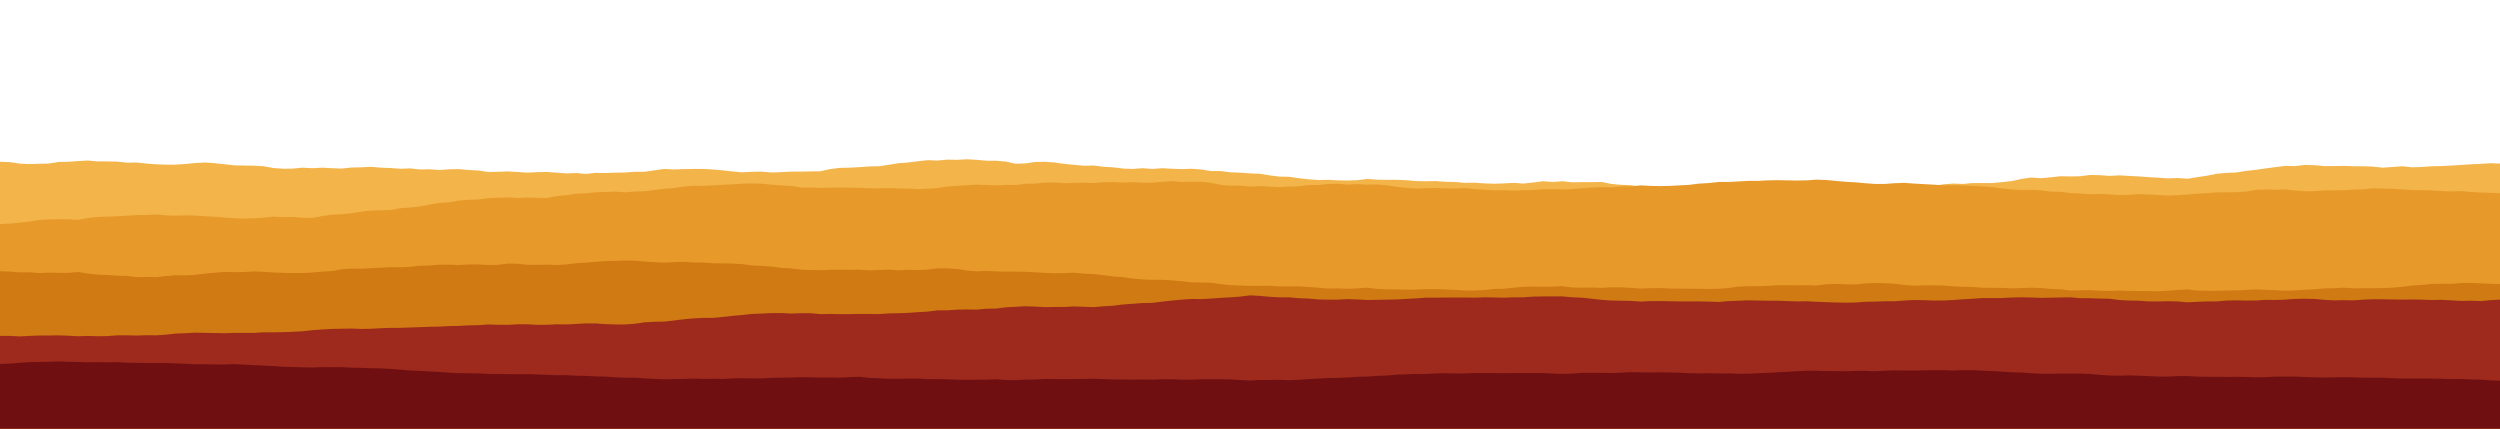
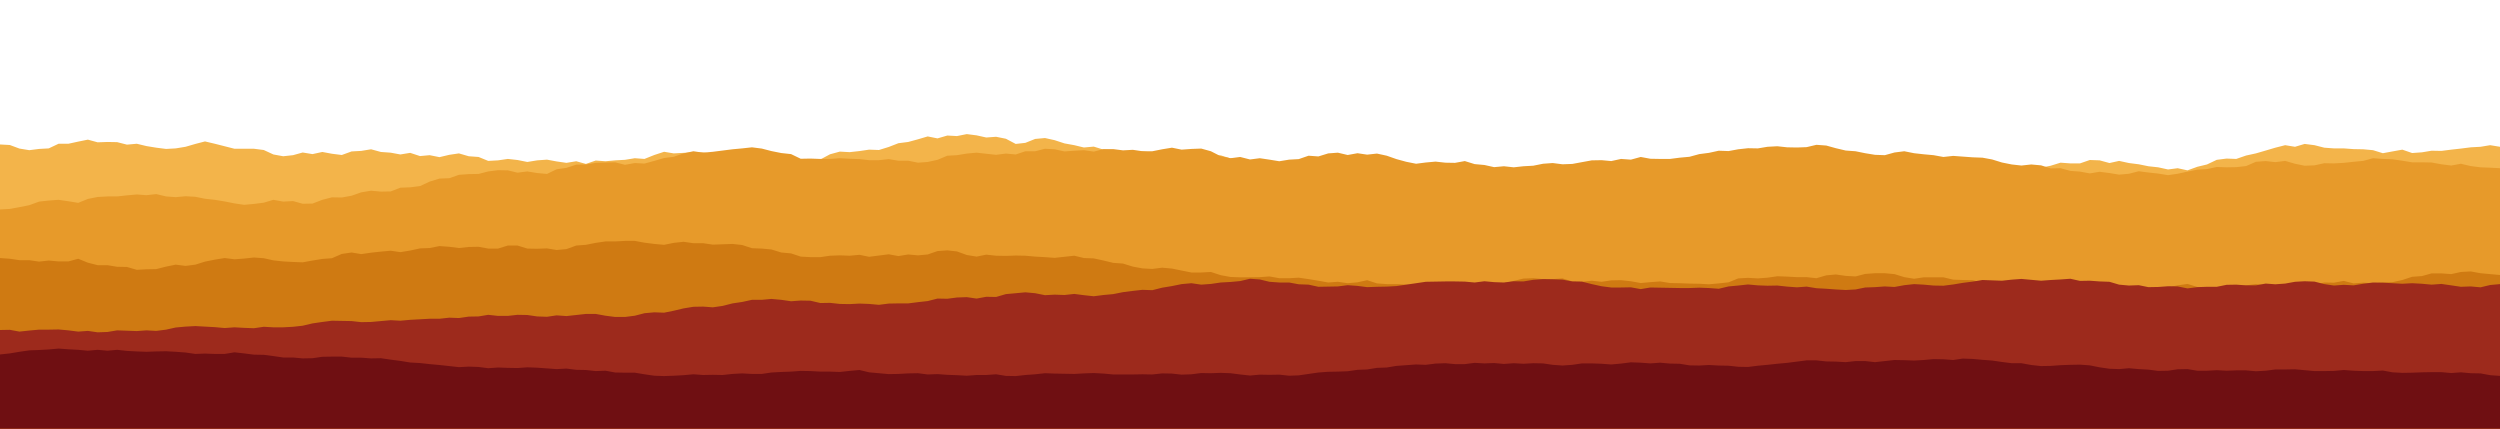
<svg xmlns="http://www.w3.org/2000/svg" viewBox="0 0 1400 240" preserveAspectRatio="xMidYMax slice">
-   <path d="M0,240L0,90.6L0.0,90.6L5.5,90.8L10.9,91.6L16.4,91.9L21.9,91.7L27.3,91.6L32.8,90.7L38.3,90.6L43.8,90.2L49.2,89.9L54.7,90.4L60.2,90.4L65.6,90.5L71.1,91.1L76.6,91.0L82.0,91.6L87.5,92.0L93.0,92.2L98.4,92.2L103.9,91.8L109.4,91.3L114.8,91.0L120.3,91.4L125.8,92.0L131.3,92.6L136.7,92.7L142.2,92.8L147.7,93.1L153.1,94.1L158.6,94.5L164.1,94.4L169.5,93.9L175.0,94.2L180.5,93.9L185.9,94.2L191.4,94.4L196.9,93.8L202.3,93.7L207.8,93.4L213.3,93.9L218.8,94.1L224.2,94.5L229.7,94.3L235.2,94.9L240.6,94.8L246.1,95.2L251.6,94.8L257.0,94.7L262.5,95.2L268.0,95.5L273.4,96.3L278.9,96.2L284.4,96.0L289.8,96.3L295.3,96.7L300.8,96.4L306.3,96.3L311.7,96.7L317.2,97.1L322.7,96.9L328.1,97.4L333.6,96.8L339.1,96.9L344.5,96.7L350.0,96.6L355.5,96.2L360.9,96.2L366.4,95.4L371.9,94.6L377.3,94.9L382.8,94.7L388.3,94.6L393.8,94.6L399.2,94.9L404.7,95.4L410.2,96.0L415.6,96.5L421.1,96.2L426.6,96.1L432.0,96.6L437.5,96.4L443.0,96.1L448.4,96.1L453.9,96.0L459.4,95.9L464.8,94.7L470.3,94.0L475.8,93.9L481.3,93.6L486.7,93.2L492.2,93.1L497.7,92.3L503.1,91.4L508.6,91.0L514.1,90.3L519.5,89.7L525.0,89.9L530.5,89.4L535.9,89.5L541.4,89.2L546.9,89.5L552.3,90.0L557.8,90.0L563.3,90.5L568.8,91.7L574.2,91.5L579.7,90.7L585.2,90.6L590.6,91.0L596.1,91.8L601.6,92.3L607.0,92.8L612.5,92.7L618.0,93.4L623.4,93.7L628.9,94.4L634.4,94.6L639.8,94.2L645.3,94.6L650.8,94.2L656.3,94.5L661.7,94.7L667.2,94.5L672.7,94.9L678.1,95.8L683.6,95.8L689.1,96.5L694.5,96.7L700.0,97.1L705.5,97.3L710.9,98.2L716.4,98.9L721.9,99.0L727.3,99.8L732.8,100.4L738.3,100.8L743.8,100.7L749.2,101.0L754.7,101.1L760.2,100.9L765.6,100.2L771.1,100.6L776.6,100.7L782.0,100.7L787.5,100.9L793.0,101.4L798.4,101.5L803.9,101.4L809.4,101.8L814.8,101.9L820.3,102.4L825.8,102.3L831.3,102.7L836.7,102.9L842.2,102.7L847.7,102.4L853.1,102.8L858.6,102.2L864.1,101.5L869.5,101.9L875.0,101.5L880.5,102.1L885.9,102.0L891.4,102.0L896.9,101.9L902.3,103.0L907.8,103.5L913.3,103.7L918.8,104.6L924.2,105.1L929.7,105.6L935.2,105.6L940.6,105.2L946.1,105.0L951.6,105.4L957.0,105.5L962.5,104.9L968.0,103.9L973.4,103.5L978.9,103.7L984.4,103.2L989.8,103.1L995.3,103.1L1000.8,103.9L1006.3,104.0L1011.7,104.6L1017.2,104.4L1022.7,104.3L1028.1,104.4L1033.6,104.8L1039.1,105.4L1044.5,105.1L1050.0,105.0L1055.5,104.3L1060.9,104.4L1066.4,104.1L1071.9,104.3L1077.3,103.9L1082.8,104.2L1088.3,103.2L1093.8,102.8L1099.2,103.0L1104.7,102.5L1110.2,102.5L1115.6,102.5L1121.1,102.0L1126.6,101.4L1132.0,100.2L1137.5,99.4L1143.0,99.8L1148.4,99.3L1153.9,98.7L1159.4,98.8L1164.8,98.7L1170.3,98.0L1175.8,98.1L1181.3,98.5L1186.7,98.2L1192.2,98.5L1197.7,98.8L1203.1,99.2L1208.6,99.5L1214.1,99.9L1219.5,99.7L1225.0,100.1L1230.5,99.2L1235.9,98.4L1241.4,97.3L1246.9,96.8L1252.3,96.6L1257.8,95.7L1263.3,95.1L1268.8,94.3L1274.2,93.6L1279.7,92.9L1285.2,93.0L1290.6,92.4L1296.1,92.5L1301.6,93.0L1307.0,93.0L1312.5,92.9L1318.0,93.1L1323.4,93.1L1328.9,93.3L1334.4,93.9L1339.8,93.5L1345.3,93.1L1350.8,93.7L1356.3,93.5L1361.7,93.1L1367.2,93.0L1372.7,92.7L1378.1,92.4L1383.6,92.0L1389.1,91.8L1394.5,91.4L1400.0,91.6L1400,240Z" fill="#f3b44a" />
-   <path d="M0,240L0,125.5L0.0,125.5L5.5,125.2L10.9,124.7L16.4,124.1L21.9,123.2L27.3,122.9L32.8,122.7L38.3,122.8L43.8,123.1L49.2,122.1L54.7,121.5L60.2,121.3L65.6,121.1L71.1,120.8L76.6,120.4L82.0,120.4L87.5,120.1L93.0,120.6L98.4,120.8L103.9,120.6L109.4,120.7L114.8,121.1L120.3,121.4L125.8,121.8L131.3,122.2L136.7,122.4L142.2,122.2L147.7,121.9L153.1,121.3L158.6,121.6L164.1,121.5L169.5,122.0L175.0,122.0L180.5,121.0L185.9,120.2L191.4,120.0L196.9,119.4L202.3,118.5L207.8,117.9L213.3,117.8L218.8,117.6L224.2,116.6L229.7,116.2L235.2,115.6L240.6,114.5L246.1,113.6L251.6,113.3L257.0,112.3L262.5,111.9L268.0,111.7L273.4,111.0L278.9,110.7L284.4,110.5L289.8,110.9L295.3,110.6L300.8,110.8L306.3,110.9L311.7,109.8L317.2,109.3L322.7,108.5L328.1,108.2L333.6,107.7L339.1,107.5L344.5,107.3L350.0,107.7L355.5,107.2L360.9,107.1L366.4,106.4L371.9,105.7L377.3,105.3L382.8,104.5L388.3,104.0L393.8,104.1L399.2,103.8L404.7,103.5L410.2,103.2L415.6,102.9L421.1,102.7L426.6,102.9L432.0,103.4L437.5,103.8L443.0,104.1L448.4,105.0L453.9,105.0L459.4,105.2L464.8,105.1L470.3,105.0L475.8,105.1L481.3,105.2L486.7,105.4L492.2,105.5L497.7,105.3L503.1,105.5L508.6,105.6L514.1,105.9L519.5,105.7L525.0,105.3L530.5,104.4L535.9,104.1L541.4,103.7L546.9,103.4L552.3,103.6L557.8,103.8L563.3,103.5L568.8,103.6L574.2,102.9L579.7,102.8L585.2,102.2L590.6,102.2L596.1,102.6L601.6,102.4L607.0,102.3L612.5,102.5L618.0,102.0L623.4,102.0L628.9,102.2L634.4,102.0L639.8,102.3L645.3,102.3L650.8,101.8L656.3,101.4L661.7,101.9L667.2,101.8L672.7,101.8L678.1,102.4L683.6,103.5L689.1,104.0L694.5,103.9L700.0,104.5L705.5,104.2L710.9,104.5L716.4,104.8L721.9,104.5L727.3,104.3L732.8,103.6L738.3,103.6L743.8,103.0L749.2,102.9L754.7,103.4L760.2,103.1L765.6,103.4L771.1,103.3L776.6,103.8L782.0,104.6L787.5,105.2L793.0,105.6L798.4,105.4L803.9,105.3L809.4,105.5L814.8,105.6L820.3,105.3L825.8,105.9L831.3,106.2L836.7,106.6L842.2,106.5L847.7,106.7L853.1,106.5L858.6,106.4L864.1,106.0L869.5,105.9L875.0,106.1L880.5,105.9L885.9,105.4L891.4,105.0L896.9,104.8L902.3,104.9L907.8,104.4L913.3,104.4L918.8,103.8L924.2,104.1L929.7,104.2L935.2,104.1L940.6,103.8L946.1,103.5L951.6,102.8L957.0,102.5L962.5,101.9L968.0,101.9L973.4,101.6L978.9,101.3L984.4,101.3L989.8,101.0L995.3,100.9L1000.8,101.0L1006.3,101.1L1011.7,101.0L1017.2,100.6L1022.7,100.8L1028.1,101.3L1033.6,101.8L1039.1,102.1L1044.5,102.6L1050.0,103.0L1055.5,103.0L1060.9,102.6L1066.4,102.4L1071.9,102.8L1077.3,103.1L1082.8,103.4L1088.3,103.8L1093.8,103.7L1099.2,103.9L1104.7,104.1L1110.2,104.4L1115.6,104.8L1121.1,105.5L1126.6,106.1L1132.0,106.4L1137.5,106.3L1143.0,106.6L1148.4,107.3L1153.9,107.4L1159.4,108.1L1164.8,108.3L1170.3,108.8L1175.8,108.6L1181.3,108.9L1186.7,109.2L1192.2,109.1L1197.7,108.7L1203.1,108.9L1208.6,109.2L1214.1,109.5L1219.5,109.3L1225.0,108.9L1230.5,108.4L1235.9,108.2L1241.4,107.7L1246.9,107.7L1252.3,107.6L1257.8,107.3L1263.3,106.3L1268.8,106.1L1274.2,106.3L1279.7,106.1L1285.2,106.7L1290.6,107.1L1296.1,107.0L1301.6,106.6L1307.0,106.6L1312.5,106.5L1318.0,106.2L1323.4,106.0L1328.9,105.5L1334.4,105.6L1339.8,105.7L1345.3,106.1L1350.8,106.4L1356.3,106.5L1361.7,106.6L1367.2,107.0L1372.7,107.2L1378.1,107.0L1383.6,107.5L1389.1,107.8L1394.5,108.0L1400.0,108.2L1400,240Z" fill="#e79a2a" />
-   <path d="M0,240L0,151.9L0.0,151.9L5.5,152.1L10.9,152.5L16.4,152.5L21.9,152.9L27.3,152.7L32.8,152.8L38.3,152.8L43.8,152.3L49.2,153.2L54.7,153.8L60.2,154.0L65.6,154.4L71.1,154.5L76.6,155.2L82.0,155.1L87.5,155.2L93.0,154.6L98.4,154.1L103.9,154.2L109.4,153.9L114.8,153.2L120.3,152.7L125.8,152.3L131.3,152.4L136.7,152.3L142.2,152.0L147.7,152.2L153.1,152.6L158.6,152.8L164.1,152.9L169.5,152.9L175.0,152.6L180.5,152.1L185.9,151.8L191.4,150.8L196.9,150.4L202.3,150.5L207.8,150.2L213.3,149.9L218.8,149.6L224.2,149.7L229.7,149.4L235.2,148.8L240.6,148.7L246.1,148.2L251.6,148.2L257.0,148.4L262.5,148.1L268.0,148.1L273.4,148.4L278.9,148.3L284.4,147.6L289.8,147.7L295.3,148.3L300.8,148.3L306.3,148.2L311.7,148.4L317.2,148.1L322.7,147.4L328.1,147.1L333.6,146.6L339.1,146.2L344.5,146.1L350.0,145.9L355.5,146.0L360.9,146.5L366.4,146.8L371.9,147.1L377.3,146.8L382.8,146.6L388.3,147.0L393.8,147.0L399.2,147.4L404.7,147.5L410.2,147.6L415.6,147.9L421.1,148.7L426.6,148.9L432.0,149.3L437.5,150.0L443.0,150.3L448.4,151.0L453.9,151.2L459.4,151.3L464.8,151.1L470.3,151.0L475.8,151.1L481.3,151.0L486.7,151.4L492.2,151.2L497.7,151.0L503.1,151.4L508.6,151.1L514.1,151.2L519.5,151.0L525.0,150.3L530.5,150.3L535.9,150.6L541.4,151.5L546.9,152.0L552.3,151.7L557.8,152.0L563.3,152.1L568.8,152.1L574.2,152.2L579.7,152.5L585.2,152.8L590.6,153.0L596.1,152.9L601.6,152.7L607.0,153.3L612.5,153.5L618.0,154.1L623.4,154.8L628.9,155.2L634.4,156.0L639.8,156.5L645.3,156.7L650.8,156.7L656.3,157.0L661.7,157.5L667.2,158.1L672.7,158.2L678.1,158.3L683.6,159.1L689.1,159.7L694.5,159.9L700.0,160.1L705.5,160.1L710.9,160.0L716.4,160.4L721.9,160.4L727.3,160.4L732.8,160.7L738.3,161.1L743.8,161.6L749.2,161.5L754.7,161.7L760.2,161.5L765.6,161.1L771.1,161.8L776.6,162.0L782.0,162.1L787.5,162.2L793.0,162.2L798.4,161.9L803.9,161.9L809.4,162.1L814.8,162.3L820.3,162.7L825.8,162.7L831.3,162.4L836.7,161.8L842.2,161.7L847.7,161.1L853.1,160.6L858.6,160.5L864.1,160.6L869.5,160.5L875.0,160.3L880.5,161.0L885.9,161.1L891.4,161.0L896.9,161.2L902.3,160.9L907.8,160.9L913.3,161.2L918.8,161.6L924.2,161.4L929.7,161.3L935.2,161.6L940.6,161.6L946.1,161.7L951.6,161.7L957.0,161.8L962.5,161.7L968.0,161.3L973.4,160.5L978.9,160.3L984.4,160.3L989.8,160.1L995.3,159.7L1000.8,159.7L1006.3,159.8L1011.7,159.7L1017.2,159.9L1022.7,159.2L1028.1,159.0L1033.6,159.2L1039.1,159.3L1044.5,158.7L1050.0,158.5L1055.5,158.6L1060.9,158.9L1066.4,159.6L1071.9,160.0L1077.3,159.8L1082.8,159.8L1088.3,159.9L1093.8,160.4L1099.2,160.6L1104.7,160.7L1110.2,161.1L1115.6,161.2L1121.1,161.2L1126.6,161.5L1132.0,161.3L1137.5,161.1L1143.0,161.3L1148.4,161.8L1153.9,162.0L1159.4,162.7L1164.8,162.6L1170.3,162.5L1175.8,162.8L1181.3,162.9L1186.7,162.7L1192.2,162.9L1197.7,163.0L1203.1,163.0L1208.6,163.1L1214.1,162.8L1219.5,162.4L1225.0,162.1L1230.5,162.7L1235.9,162.8L1241.4,162.8L1246.9,162.7L1252.3,162.6L1257.8,162.4L1263.3,162.1L1268.8,162.3L1274.2,162.5L1279.7,162.8L1285.2,162.6L1290.6,162.3L1296.1,162.0L1301.6,161.5L1307.0,161.4L1312.5,161.1L1318.0,161.5L1323.4,161.4L1328.9,161.4L1334.4,161.3L1339.8,161.1L1345.3,160.6L1350.8,159.9L1356.3,159.6L1361.7,159.0L1367.2,158.9L1372.7,159.0L1378.1,158.5L1383.6,158.4L1389.1,158.7L1394.5,158.9L1400.0,159.1L1400,240Z" fill="#cf7a12" />
-   <path d="M0,240L0,188.1L0.0,188.1L5.5,188.1L10.9,188.4L16.4,188.1L21.9,187.9L27.3,187.9L32.8,187.8L38.3,188.0L43.8,188.3L49.2,188.1L54.7,188.3L60.2,188.2L65.6,187.8L71.1,187.8L76.6,187.9L82.0,187.7L87.5,187.8L93.0,187.4L98.4,186.8L103.9,186.6L109.4,186.3L114.8,186.4L120.3,186.5L125.8,186.6L131.3,186.4L136.7,186.4L142.2,186.4L147.7,186.1L153.1,186.1L158.6,186.0L164.1,185.8L169.5,185.5L175.0,184.9L180.5,184.5L185.9,184.2L191.4,184.1L196.9,184.0L202.3,184.2L207.8,184.1L213.3,183.8L218.8,183.6L224.2,183.6L229.7,183.4L235.2,183.2L240.6,183.0L246.1,182.9L251.6,182.6L257.0,182.5L262.5,182.2L268.0,182.1L273.4,181.7L278.9,181.9L284.4,181.9L289.8,181.6L295.3,181.6L300.8,181.9L306.3,181.9L311.7,181.6L317.2,181.7L322.7,181.4L328.1,181.1L333.6,181.1L339.1,181.5L344.5,181.7L350.0,181.7L355.5,181.3L360.9,180.5L366.4,180.2L371.9,180.1L377.3,179.5L382.8,178.8L388.3,178.3L393.8,178.0L399.2,178.0L404.7,177.5L410.2,176.9L415.6,176.4L421.1,175.8L426.6,175.6L432.0,175.3L437.5,175.3L443.0,175.6L448.4,175.4L453.9,175.4L459.4,175.9L464.8,175.8L470.3,175.9L475.8,175.9L481.3,175.8L486.7,175.8L492.2,175.9L497.7,175.5L503.1,175.4L508.6,175.2L514.1,174.8L519.5,174.5L525.0,173.8L530.5,173.8L535.9,173.4L541.4,173.3L546.9,173.4L552.3,172.9L557.8,172.8L563.3,172.1L568.8,171.8L574.2,171.5L579.7,171.7L585.2,172.0L590.6,171.9L596.1,171.9L601.6,171.6L607.0,171.8L612.5,172.0L618.0,171.5L623.4,171.2L628.9,170.5L634.4,170.1L639.8,169.7L645.3,169.6L650.8,168.9L656.3,168.3L661.7,167.8L667.2,167.4L672.7,167.5L678.1,167.2L683.6,166.8L689.1,166.5L694.5,166.1L700.0,165.4L705.5,165.7L710.9,166.2L716.4,166.5L721.9,166.5L727.3,167.0L732.8,167.2L738.3,167.7L743.8,167.8L749.2,167.8L754.7,167.5L760.2,167.7L765.6,168.0L771.1,167.9L776.6,167.8L782.0,167.7L787.5,167.4L793.0,167.1L798.4,166.7L803.9,166.7L809.4,166.6L814.8,166.6L820.3,166.6L825.8,166.7L831.3,166.5L836.7,166.6L842.2,166.7L847.7,166.5L853.1,166.5L858.6,166.1L864.1,166.0L869.5,166.0L875.0,166.0L880.5,166.5L885.9,166.7L891.4,167.3L896.9,167.9L902.3,168.3L907.8,168.4L913.3,168.5L918.8,168.9L924.2,168.6L929.7,168.6L935.2,168.7L940.6,168.8L946.1,168.8L951.6,168.8L957.0,168.9L962.5,169.1L968.0,168.6L973.4,168.4L978.9,168.2L984.4,168.3L989.8,168.4L995.3,168.4L1000.8,168.6L1006.3,168.8L1011.7,168.7L1017.2,169.0L1022.7,169.2L1028.1,169.4L1033.6,169.5L1039.1,169.4L1044.5,169.0L1050.0,168.9L1055.5,168.7L1060.9,168.7L1066.4,168.3L1071.9,168.0L1077.3,168.1L1082.8,168.3L1088.3,168.3L1093.8,168.0L1099.2,167.6L1104.7,167.3L1110.2,166.9L1115.6,166.9L1121.1,166.9L1126.6,166.6L1132.0,166.5L1137.5,166.6L1143.0,166.8L1148.4,166.7L1153.9,166.6L1159.4,166.5L1164.8,167.0L1170.3,167.0L1175.8,167.2L1181.3,167.3L1186.7,168.0L1192.2,168.3L1197.7,168.4L1203.1,168.8L1208.6,168.8L1214.1,168.7L1219.5,168.8L1225.0,169.3L1230.5,169.0L1235.9,168.8L1241.4,168.8L1246.9,168.3L1252.3,168.2L1257.8,168.3L1263.3,168.3L1268.8,167.9L1274.2,168.0L1279.7,167.8L1285.2,167.4L1290.6,167.3L1296.1,167.4L1301.6,167.9L1307.0,168.2L1312.5,168.1L1318.0,168.2L1323.4,167.8L1328.9,167.6L1334.4,167.6L1339.8,167.7L1345.3,167.8L1350.8,167.7L1356.3,167.8L1361.7,168.0L1367.2,167.9L1372.7,168.2L1378.1,168.5L1383.6,168.4L1389.1,168.6L1394.5,168.1L1400.0,167.8L1400,240Z" fill="#9d2a1c" />
-   <path d="M0,240L0,203.8L0.0,203.8L5.5,203.6L10.9,203.2L16.4,202.8L21.9,202.7L27.3,202.6L32.8,202.4L38.3,202.6L43.8,202.7L49.2,202.9L54.7,202.8L60.2,202.9L65.6,202.8L71.1,203.1L76.6,203.2L82.0,203.3L87.5,203.3L93.0,203.3L98.4,203.5L103.9,203.7L109.4,204.0L114.8,204.0L120.3,204.1L125.8,204.1L131.3,203.9L136.7,204.2L142.2,204.5L147.7,204.7L153.1,205.0L158.6,205.4L164.1,205.5L169.5,205.7L175.0,205.8L180.5,205.6L185.9,205.6L191.4,205.6L196.9,205.9L202.3,206.0L207.8,206.2L213.3,206.3L218.8,206.6L224.2,207.0L229.7,207.5L235.2,207.7L240.6,208.0L246.1,208.3L251.6,208.7L257.0,209.0L262.5,209.0L268.0,209.1L273.4,209.4L278.9,209.4L284.4,209.5L289.8,209.6L295.3,209.5L300.8,209.7L306.3,209.9L311.7,210.1L317.2,210.1L322.7,210.4L328.1,210.5L333.6,210.8L339.1,210.9L344.5,211.3L350.0,211.5L355.5,211.5L360.9,211.9L366.4,212.2L371.9,212.4L377.3,212.3L382.8,212.2L388.3,212.0L393.8,212.2L399.2,212.1L404.7,212.2L410.2,211.9L415.6,211.8L421.1,211.9L426.6,211.9L432.0,211.6L437.5,211.5L443.0,211.4L448.4,211.2L453.9,211.3L459.4,211.4L464.8,211.4L470.3,211.5L475.8,211.2L481.3,211.0L486.7,211.6L492.2,211.8L497.7,212.1L503.1,212.1L508.6,212.0L514.1,212.0L519.5,212.3L525.0,212.3L530.5,212.4L535.9,212.6L541.4,212.7L546.9,212.6L552.3,212.6L557.8,212.4L563.3,212.8L568.8,212.9L574.2,212.6L579.7,212.5L585.2,212.2L590.6,212.3L596.1,212.3L601.6,212.3L607.0,212.2L612.5,212.1L618.0,212.3L623.4,212.5L628.9,212.5L634.4,212.6L639.8,212.5L645.3,212.6L650.8,212.4L656.3,212.4L661.7,212.6L667.2,212.6L672.7,212.4L678.1,212.4L683.6,212.4L689.1,212.5L694.5,212.8L700.0,213.1L705.5,212.8L710.9,212.8L716.4,212.7L721.9,212.9L727.3,212.7L732.8,212.3L738.3,212.0L743.8,211.7L749.2,211.6L754.7,211.4L760.2,211.0L765.6,210.9L771.1,210.5L776.6,210.3L782.0,209.8L787.5,209.6L793.0,209.4L798.4,209.4L803.9,209.1L809.4,209.0L814.8,209.1L820.3,209.1L825.8,208.9L831.3,208.9L836.7,208.9L842.2,209.0L847.7,208.9L853.1,208.9L858.6,208.9L864.1,208.9L869.5,209.2L875.0,209.4L880.5,209.2L885.9,208.8L891.4,208.8L896.9,208.8L902.3,208.9L907.8,208.7L913.3,208.4L918.8,208.5L924.2,208.6L929.7,208.5L935.2,208.6L940.6,208.7L946.1,209.0L951.6,209.1L957.0,209.0L962.5,209.1L968.0,209.1L973.4,209.3L978.9,209.3L984.4,209.0L989.8,208.8L995.3,208.5L1000.8,208.2L1006.3,207.9L1011.7,207.6L1017.2,207.6L1022.7,207.8L1028.1,207.8L1033.6,207.9L1039.1,207.7L1044.5,207.7L1050.0,207.9L1055.5,207.6L1060.9,207.4L1066.4,207.5L1071.9,207.5L1077.3,207.4L1082.8,207.3L1088.3,207.3L1093.8,207.5L1099.2,207.3L1104.7,207.3L1110.2,207.6L1115.6,207.8L1121.1,208.1L1126.6,208.5L1132.0,208.6L1137.5,209.0L1143.0,209.3L1148.4,209.3L1153.9,209.2L1159.4,209.2L1164.8,209.2L1170.3,209.4L1175.8,209.9L1181.3,210.3L1186.7,210.4L1192.2,210.2L1197.7,210.4L1203.1,210.6L1208.6,210.9L1214.1,210.9L1219.5,210.6L1225.0,210.6L1230.5,210.9L1235.9,211.0L1241.4,211.0L1246.9,211.1L1252.3,211.0L1257.8,211.1L1263.3,211.3L1268.8,211.2L1274.2,210.9L1279.7,210.9L1285.2,210.9L1290.6,211.1L1296.1,211.3L1301.6,211.4L1307.0,211.3L1312.5,211.2L1318.0,211.3L1323.4,211.5L1328.9,211.5L1334.4,211.5L1339.8,211.8L1345.3,212.0L1350.8,212.0L1356.3,212.0L1361.7,212.0L1367.2,212.1L1372.7,212.3L1378.1,212.2L1383.6,212.5L1389.1,212.6L1394.5,213.0L1400.0,213.2L1400,240Z" fill="#6f0f12" />
+   <path d="M0,240L0,80.9L0.0,80.9L5.5,81.2L10.9,83.2L16.4,84.1L21.9,83.4L27.3,83.1L32.8,80.5L38.3,80.5L43.8,79.3L49.2,78.2L54.7,79.7L60.2,79.5L65.6,79.6L71.1,81.0L76.6,80.5L82.0,81.8L87.5,82.7L93.0,83.4L98.4,83.1L103.9,82.2L109.4,80.6L114.8,79.2L120.3,80.5L125.8,81.9L131.3,83.3L136.7,83.3L142.2,83.3L147.7,84.0L153.1,86.5L158.6,87.5L164.1,86.9L169.5,85.4L175.0,86.3L180.5,85.1L185.9,86.1L191.4,86.8L196.9,84.8L202.3,84.5L207.8,83.6L213.3,85.1L218.8,85.5L224.2,86.5L229.7,85.6L235.2,87.4L240.6,86.9L246.1,88.0L251.6,86.7L257.0,85.9L262.5,87.5L268.0,87.9L273.4,90.1L278.9,89.8L284.4,89.0L289.8,89.6L295.3,90.7L300.8,89.8L306.3,89.4L311.7,90.4L317.2,91.2L322.7,90.3L328.1,91.8L333.6,89.9L339.1,90.3L344.5,89.8L350.0,89.5L355.5,88.6L360.9,89.0L366.4,86.8L371.9,85.0L377.3,85.9L382.8,85.6L388.3,85.3L393.8,85.4L399.2,86.0L404.7,87.4L410.2,88.9L415.6,89.9L421.1,89.1L426.6,88.9L432.0,90.5L437.5,89.6L443.0,89.0L448.4,89.5L453.9,89.3L459.4,89.3L464.8,86.4L470.3,84.9L475.8,85.2L481.3,84.6L486.7,83.8L492.2,84.0L497.7,82.3L503.1,80.2L508.6,79.5L514.1,78.0L519.5,76.4L525.0,77.5L530.5,75.9L535.9,76.2L541.4,75.1L546.9,75.8L552.3,77.0L557.8,76.6L563.3,77.7L568.8,80.6L574.2,80.0L579.7,77.8L585.2,77.3L590.6,78.5L596.1,80.3L601.6,81.3L607.0,82.6L612.5,82.1L618.0,83.8L623.4,84.2L628.9,85.9L634.4,85.9L639.8,84.7L645.3,85.5L650.8,84.2L656.3,85.0L661.7,85.4L667.2,84.5L672.7,85.1L678.1,87.3L683.6,87.0L689.1,88.7L694.5,88.8L700.0,89.7L705.5,89.8L710.9,92.1L716.4,93.7L721.9,93.4L727.3,95.4L732.8,96.7L738.3,97.4L743.8,96.8L749.2,97.5L754.7,97.8L760.2,97.1L765.6,95.0L771.1,96.1L776.6,96.1L782.0,95.9L787.5,96.3L793.0,97.7L798.4,97.7L803.9,97.2L809.4,98.1L814.8,98.0L820.3,99.4L825.8,98.7L831.3,100.0L836.7,100.3L842.2,99.9L847.7,98.7L853.1,100.0L858.6,98.5L864.1,96.7L869.5,98.0L875.0,96.8L880.5,98.2L885.9,97.6L891.4,97.3L896.9,97.0L902.3,99.8L907.8,100.5L913.3,100.5L918.8,102.8L924.2,104.2L929.7,105.4L935.2,105.3L940.6,103.8L946.1,103.3L951.6,104.2L957.0,104.8L962.5,102.8L968.0,100.0L973.4,99.1L978.9,99.8L984.4,98.5L989.8,98.2L995.3,98.0L1000.8,100.4L1006.3,100.5L1011.7,102.2L1017.2,101.4L1022.7,100.9L1028.1,101.0L1033.6,102.2L1039.1,103.6L1044.5,102.8L1050.0,102.3L1055.5,100.7L1060.9,101.2L1066.4,100.5L1071.9,101.5L1077.3,100.7L1082.8,102.0L1088.3,99.3L1093.8,98.9L1099.2,99.8L1104.7,98.5L1110.2,98.9L1115.6,99.1L1121.1,98.3L1126.6,97.1L1132.0,94.2L1137.5,92.8L1143.0,93.9L1148.4,92.8L1153.9,91.1L1159.4,91.5L1164.8,91.5L1170.3,89.6L1175.8,89.8L1181.3,91.3L1186.7,90.1L1192.2,91.3L1197.7,92.0L1203.1,93.1L1208.6,93.7L1214.1,94.9L1219.5,94.2L1225.0,95.4L1230.5,93.4L1235.9,92.1L1241.4,89.5L1246.9,88.8L1252.3,89.0L1257.8,87.1L1263.3,85.9L1268.8,84.3L1274.2,82.7L1279.7,81.3L1285.2,82.2L1290.6,80.6L1296.1,81.3L1301.6,82.7L1307.0,83.1L1312.5,83.1L1318.0,83.5L1323.4,83.6L1328.9,84.1L1334.4,85.8L1339.8,84.8L1345.3,83.8L1350.8,85.7L1356.3,85.3L1361.7,84.4L1367.2,84.5L1372.7,83.8L1378.1,83.2L1383.6,82.5L1389.1,82.2L1394.5,81.3L1400.0,82.2L1400,240Z" fill="#f3b44a" />
+   <path d="M0,240L0,117.3L0.0,117.3L5.5,117.0L10.9,116.0L16.4,114.9L21.9,112.9L27.3,112.3L32.8,111.9L38.3,112.7L43.8,113.6L49.2,111.4L54.7,110.3L60.2,110.0L65.6,110.0L71.1,109.4L76.6,108.9L82.0,109.3L87.5,108.7L93.0,110.0L98.4,110.4L103.9,109.9L109.4,110.2L114.8,111.3L120.3,111.9L125.8,112.8L131.3,113.9L136.7,114.7L142.2,114.2L147.7,113.5L153.1,111.9L158.6,112.9L164.1,112.6L169.5,114.1L175.0,114.0L180.5,111.9L185.9,110.5L191.4,110.6L196.9,109.6L202.3,107.7L207.8,106.8L213.3,107.3L218.8,107.2L224.2,105.1L229.7,104.9L235.2,104.2L240.6,101.7L246.1,100.0L251.6,99.8L257.0,97.9L262.5,97.5L268.0,97.4L273.4,96.0L278.9,95.3L284.4,95.4L289.8,96.7L295.3,96.0L300.8,96.9L306.3,97.4L311.7,94.8L317.2,94.0L322.7,92.2L328.1,92.1L333.6,91.2L339.1,91.0L344.5,90.9L350.0,92.3L355.5,91.3L360.9,91.6L366.4,90.1L371.9,88.5L377.3,87.8L382.8,85.9L388.3,84.7L393.8,85.5L399.2,85.0L404.7,84.3L410.2,83.6L415.6,83.1L421.1,82.5L426.6,83.2L432.0,84.6L437.5,85.7L443.0,86.3L448.4,88.9L453.9,88.8L459.4,89.0L464.8,89.0L470.3,88.6L475.8,88.9L481.3,89.1L486.7,89.7L492.2,89.7L497.7,89.1L503.1,90.0L508.6,90.0L514.1,91.1L519.5,90.7L525.0,89.5L530.5,87.2L535.9,86.9L541.4,86.0L546.9,85.5L552.3,86.1L557.8,86.7L563.3,86.0L568.8,86.5L574.2,84.7L579.7,84.7L585.2,83.3L590.6,83.6L596.1,84.8L601.6,84.4L607.0,84.1L612.5,84.9L618.0,83.5L623.4,83.5L628.9,84.2L634.4,83.9L639.8,84.7L645.3,84.7L650.8,83.6L656.3,82.7L661.7,83.8L667.2,83.4L672.7,83.2L678.1,84.7L683.6,87.5L689.1,88.6L694.5,87.9L700.0,89.3L705.5,88.6L710.9,89.4L716.4,90.3L721.9,89.4L727.3,89.1L732.8,87.2L738.3,87.6L743.8,85.9L749.2,85.5L754.7,86.8L760.2,85.8L765.6,86.6L771.1,86.0L776.6,87.2L782.0,89.1L787.5,90.6L793.0,91.7L798.4,91.0L803.9,90.5L809.4,91.1L814.8,91.2L820.3,90.2L825.8,91.9L831.3,92.4L836.7,93.6L842.2,93.1L847.7,93.7L853.1,93.1L858.6,92.8L864.1,91.7L869.5,91.3L875.0,92.0L880.5,91.8L885.9,90.8L891.4,89.8L896.9,89.7L902.3,90.2L907.8,89.0L913.3,89.4L918.8,87.9L924.2,88.9L929.7,89.0L935.2,89.0L940.6,88.3L946.1,87.8L951.6,86.3L957.0,85.6L962.5,84.4L968.0,84.6L973.4,83.6L978.9,83.0L984.4,83.1L989.8,82.2L995.3,81.9L1000.8,82.5L1006.3,82.6L1011.7,82.4L1017.2,81.1L1022.7,81.5L1028.1,83.0L1033.6,84.3L1039.1,84.7L1044.5,85.8L1050.0,86.7L1055.5,86.9L1060.9,85.4L1066.4,84.7L1071.9,85.8L1077.3,86.4L1082.8,86.9L1088.3,87.9L1093.8,87.3L1099.2,87.7L1104.7,88.1L1110.2,88.3L1115.6,89.3L1121.1,91.0L1126.6,92.1L1132.0,92.7L1137.5,92.1L1143.0,92.6L1148.4,94.3L1153.9,94.2L1159.4,95.7L1164.8,96.1L1170.3,97.1L1175.8,96.2L1181.3,96.9L1186.7,97.8L1192.2,97.3L1197.7,95.9L1203.1,96.6L1208.6,97.2L1214.1,98.1L1219.5,97.3L1225.0,96.1L1230.5,95.0L1235.9,94.7L1241.4,93.5L1246.9,93.7L1252.3,93.6L1257.8,93.0L1263.3,90.6L1268.8,90.2L1274.2,90.8L1279.7,90.1L1285.2,91.7L1290.6,92.8L1296.1,92.6L1301.6,91.4L1307.0,91.5L1312.5,91.2L1318.0,90.6L1323.4,90.1L1328.9,88.6L1334.4,89.0L1339.8,89.2L1345.3,90.0L1350.8,90.9L1356.3,90.9L1361.7,91.0L1367.2,92.0L1372.7,92.7L1378.1,91.7L1383.6,93.0L1389.1,93.7L1394.5,93.9L1400.0,94.2L1400,240Z" fill="#e79a2a" />
+   <path d="M0,240L0,144.5L0.0,144.5L5.5,144.9L10.9,145.7L16.4,145.7L21.9,146.5L27.3,145.9L32.8,146.4L38.3,146.4L43.8,144.9L49.2,147.1L54.7,148.5L60.2,148.5L65.6,149.4L71.1,149.5L76.6,151.1L82.0,150.8L87.5,150.7L93.0,149.3L98.4,148.2L103.9,148.9L109.4,148.2L114.8,146.5L120.3,145.4L125.8,144.5L131.3,145.2L136.7,144.8L142.2,144.2L147.7,144.6L153.1,145.8L158.6,146.4L164.1,146.7L169.5,146.9L175.0,145.9L180.5,145.0L185.9,144.6L191.4,142.2L196.9,141.4L202.3,142.3L207.8,141.5L213.3,140.9L218.8,140.4L224.2,141.2L229.7,140.3L235.2,139.1L240.6,138.9L246.1,137.8L251.6,138.2L257.0,138.9L262.5,138.3L268.0,138.2L273.4,139.2L278.9,139.2L284.4,137.5L289.8,137.5L295.3,139.2L300.8,139.3L306.3,139.1L311.7,140.0L317.2,139.5L322.7,137.5L328.1,137.1L333.6,136.0L339.1,135.2L344.5,135.2L350.0,134.9L355.5,134.9L360.9,135.9L366.4,136.6L371.9,137.1L377.3,136.0L382.8,135.4L388.3,136.2L393.8,136.2L399.2,137.0L404.7,136.8L410.2,136.6L415.6,137.2L421.1,139.0L426.6,139.2L432.0,139.7L437.5,141.4L443.0,141.9L448.4,143.7L453.9,144.0L459.4,144.0L464.8,143.2L470.3,143.0L475.8,143.2L481.3,142.7L486.7,143.8L492.2,143.1L497.7,142.4L503.1,143.4L508.6,142.5L514.1,143.0L519.5,142.5L525.0,140.6L530.5,140.2L535.9,140.8L541.4,142.8L546.9,143.7L552.3,142.6L557.8,143.2L563.3,143.3L568.8,143.1L574.2,143.2L579.7,143.7L585.2,144.0L590.6,144.4L596.1,143.8L601.6,143.2L607.0,144.5L612.5,144.7L618.0,145.9L623.4,147.2L628.9,147.6L634.4,149.3L639.8,150.3L645.3,150.6L650.8,149.9L656.3,150.4L661.7,151.5L667.2,152.6L672.7,152.6L678.1,152.3L683.6,154.1L689.1,155.1L694.5,155.3L700.0,155.3L705.5,155.2L710.9,154.8L716.4,155.8L721.9,155.8L727.3,155.5L732.8,156.3L738.3,157.2L743.8,158.2L749.2,157.8L754.7,158.6L760.2,158.1L765.6,156.9L771.1,158.7L776.6,159.1L782.0,159.1L787.5,159.4L793.0,159.5L798.4,158.4L803.9,158.7L809.4,159.1L814.8,159.7L820.3,160.9L825.8,160.8L831.3,160.1L836.7,158.6L842.2,158.5L847.7,157.3L853.1,156.0L858.6,155.8L864.1,156.3L869.5,156.3L875.0,155.9L880.5,157.6L885.9,157.8L891.4,157.2L896.9,157.8L902.3,157.0L907.8,156.9L913.3,157.5L918.8,158.5L924.2,158.0L929.7,157.6L935.2,158.5L940.6,158.6L946.1,158.8L951.6,158.9L957.0,159.2L962.5,158.7L968.0,158.1L973.4,155.9L978.9,155.6L984.4,155.9L989.8,155.5L995.3,154.7L1000.8,154.9L1006.3,155.2L1011.7,155.2L1017.2,155.8L1022.7,154.2L1028.1,153.7L1033.6,154.5L1039.1,154.8L1044.5,153.4L1050.0,153.0L1055.5,153.0L1060.9,153.5L1066.4,155.2L1071.9,156.1L1077.3,155.3L1082.8,155.3L1088.3,155.3L1093.8,156.6L1099.2,156.8L1104.7,156.9L1110.2,158.2L1115.6,158.2L1121.1,158.0L1126.6,158.8L1132.0,158.2L1137.5,157.5L1143.0,157.7L1148.4,158.9L1153.9,159.2L1159.4,161.0L1164.8,160.7L1170.3,160.0L1175.8,160.8L1181.3,161.1L1186.7,160.3L1192.2,161.0L1197.7,161.4L1203.1,161.2L1208.6,161.5L1214.1,160.8L1219.5,159.8L1225.0,159.0L1230.5,160.7L1235.9,160.9L1241.4,160.9L1246.9,160.6L1252.3,160.4L1257.8,159.8L1263.3,159.1L1268.8,159.7L1274.2,160.4L1279.7,161.2L1285.2,160.9L1290.6,160.0L1296.1,159.4L1301.6,158.2L1307.0,158.3L1312.5,157.3L1318.0,158.7L1323.4,158.3L1328.9,158.6L1334.4,158.2L1339.8,158.0L1345.3,156.8L1350.8,155.0L1356.3,154.6L1361.7,153.1L1367.2,153.1L1372.7,153.5L1378.1,152.3L1383.6,152.0L1389.1,153.0L1394.5,153.5L1400.0,154.0L1400,240Z" fill="#cf7a12" />
+   <path d="M0,240L0,184.8L0.0,184.8L5.5,184.7L10.9,185.7L16.4,185.1L21.9,184.6L27.3,184.6L32.8,184.5L38.3,185.0L43.8,185.7L49.2,185.3L54.7,186.1L60.2,185.9L65.6,185.0L71.1,185.2L76.6,185.4L82.0,185.0L87.5,185.3L93.0,184.6L98.4,183.4L103.9,182.9L109.4,182.6L114.8,182.9L120.3,183.2L125.8,183.7L131.3,183.3L136.7,183.6L142.2,183.8L147.7,183.0L153.1,183.3L158.6,183.3L164.1,183.0L169.5,182.4L175.0,181.1L180.5,180.3L185.9,179.6L191.4,179.7L196.9,179.8L202.3,180.4L207.8,180.3L213.3,179.8L218.8,179.3L224.2,179.6L229.7,179.1L235.2,178.8L240.6,178.5L246.1,178.5L251.6,177.9L257.0,178.1L262.5,177.3L268.0,177.2L273.4,176.3L278.9,176.9L284.4,176.9L289.8,176.3L295.3,176.4L300.8,177.2L306.3,177.4L311.7,176.6L317.2,177.0L322.7,176.4L328.1,175.8L333.6,175.8L339.1,176.8L344.5,177.5L350.0,177.5L355.5,176.8L360.9,175.4L366.4,174.9L371.9,175.1L377.3,174.0L382.8,172.7L388.3,171.8L393.8,171.7L399.2,172.1L404.7,171.3L410.2,169.9L415.6,169.1L421.1,167.9L426.6,167.9L432.0,167.4L437.5,167.9L443.0,168.7L448.4,168.3L453.9,168.4L459.4,169.7L464.8,169.6L470.3,170.2L475.8,170.3L481.3,170.0L486.7,170.2L492.2,170.7L497.7,170.0L503.1,169.9L508.6,169.9L514.1,169.2L519.5,168.6L525.0,167.2L530.5,167.3L535.9,166.6L541.4,166.4L546.9,167.2L552.3,166.2L557.8,166.3L563.3,164.7L568.8,164.2L574.2,163.7L579.7,164.2L585.2,165.3L590.6,165.0L596.1,165.2L601.6,164.6L607.0,165.3L612.5,165.9L618.0,165.2L623.4,164.7L628.9,163.6L634.4,162.9L639.8,162.3L645.3,162.5L650.8,161.1L656.3,160.2L661.7,159.1L667.2,158.6L672.7,159.4L678.1,159.0L683.6,158.2L689.1,157.9L694.5,157.4L700.0,156.1L705.5,156.5L710.9,157.8L716.4,158.2L721.9,158.2L727.3,159.2L732.8,159.4L738.3,160.6L743.8,160.5L749.2,160.4L754.7,159.7L760.2,160.1L765.6,160.8L771.1,160.6L776.6,160.5L782.0,160.2L787.5,159.4L793.0,158.6L798.4,157.8L803.9,157.7L809.4,157.6L814.8,157.6L820.3,157.7L825.8,158.2L831.3,157.5L836.7,158.0L842.2,158.2L847.7,157.5L853.1,157.6L858.6,156.7L864.1,156.3L869.5,156.4L875.0,156.6L880.5,157.6L885.9,157.7L891.4,159.1L896.9,160.3L902.3,161.0L907.8,161.0L913.3,160.9L918.8,161.9L924.2,161.0L929.7,161.1L935.2,161.2L940.6,161.3L946.1,161.3L951.6,161.1L957.0,161.3L962.5,161.7L968.0,160.4L973.4,159.9L978.9,159.3L984.4,159.8L989.8,160.0L995.3,159.9L1000.8,160.5L1006.3,160.9L1011.7,160.5L1017.2,161.4L1022.7,161.7L1028.1,162.1L1033.6,162.4L1039.1,162.1L1044.5,161.0L1050.0,160.8L1055.5,160.4L1060.9,160.7L1066.4,159.7L1071.9,159.1L1077.3,159.4L1082.8,159.9L1088.3,160.0L1093.8,159.3L1099.2,158.4L1104.7,157.7L1110.2,156.8L1115.6,157.0L1121.1,157.2L1126.6,156.6L1132.0,156.2L1137.5,156.7L1143.0,157.2L1148.4,156.8L1153.9,156.5L1159.4,156.1L1164.8,157.3L1170.3,157.2L1175.8,157.6L1181.3,157.8L1186.7,159.4L1192.2,159.9L1197.7,159.7L1203.1,160.8L1208.6,160.7L1214.1,160.3L1219.5,160.4L1225.0,161.5L1230.5,160.8L1235.9,160.6L1241.4,160.6L1246.9,159.5L1252.3,159.4L1257.8,159.8L1263.3,159.8L1268.8,158.8L1274.2,159.2L1279.7,158.8L1285.2,157.8L1290.6,157.5L1296.1,157.7L1301.6,159.1L1307.0,159.9L1312.5,159.5L1318.0,159.8L1323.4,158.9L1328.9,158.2L1334.4,158.3L1339.8,158.6L1345.3,158.9L1350.8,158.6L1356.3,158.9L1361.7,159.4L1367.2,159.0L1372.7,159.8L1378.1,160.6L1383.6,160.4L1389.1,160.9L1394.5,159.6L1400.0,159.1L1400,240Z" fill="#9d2a1c" />
+   <path d="M0,240L0,198.5L0.0,198.5L5.5,197.9L10.9,197.0L16.4,196.2L21.9,196.0L27.3,195.7L32.8,195.2L38.3,195.6L43.8,195.9L49.2,196.4L54.7,195.9L60.2,196.4L65.6,195.9L71.1,196.5L76.6,196.8L82.0,197.0L87.5,196.8L93.0,196.7L98.4,197.0L103.9,197.4L109.4,198.2L114.8,198.0L120.3,198.2L125.8,198.2L131.3,197.3L136.7,197.9L142.2,198.6L147.7,198.7L153.1,199.4L158.6,200.2L164.1,200.2L169.5,200.7L175.0,200.6L180.5,199.8L185.9,199.7L191.4,199.7L196.9,200.3L202.3,200.3L207.8,200.7L213.3,200.6L218.8,201.4L224.2,202.1L229.7,203.0L235.2,203.3L240.6,203.9L246.1,204.4L251.6,205.0L257.0,205.6L262.5,205.3L268.0,205.5L273.4,206.2L278.9,205.8L284.4,206.0L289.8,206.1L295.3,205.7L300.8,205.9L306.3,206.3L311.7,206.7L317.2,206.4L322.7,207.1L328.1,207.2L333.6,207.8L339.1,207.6L344.5,208.6L350.0,208.7L355.5,208.7L360.9,209.6L366.4,210.4L371.9,210.6L377.3,210.4L382.8,210.1L388.3,209.6L393.8,210.0L399.2,209.9L404.7,210.0L410.2,209.4L415.6,209.1L421.1,209.4L426.6,209.4L432.0,208.6L437.5,208.3L443.0,208.1L448.4,207.7L453.9,207.8L459.4,208.1L464.8,208.1L470.3,208.3L475.8,207.7L481.3,207.2L486.7,208.5L492.2,209.0L497.7,209.5L503.1,209.4L508.6,209.1L514.1,209.0L519.5,209.7L525.0,209.5L530.5,209.9L535.9,210.1L541.4,210.4L546.9,210.0L552.3,210.0L557.8,209.6L563.3,210.5L568.8,210.6L574.2,210.0L579.7,209.6L585.2,209.0L590.6,209.2L596.1,209.3L601.6,209.4L607.0,209.1L612.5,208.9L618.0,209.2L623.4,209.7L628.9,209.7L634.4,209.7L639.8,209.6L645.3,209.7L650.8,209.1L656.3,209.2L661.7,209.8L667.2,209.6L672.7,208.9L678.1,209.0L683.6,208.8L689.1,209.0L694.5,209.7L700.0,210.3L705.5,209.8L710.9,209.9L716.4,209.8L721.9,210.4L727.3,210.2L732.8,209.4L738.3,208.6L743.8,208.2L749.2,208.1L754.7,207.9L760.2,207.1L765.6,206.9L771.1,206.0L776.6,205.8L782.0,204.9L787.5,204.5L793.0,204.1L798.4,204.3L803.9,203.6L809.4,203.4L814.8,203.9L820.3,203.9L825.8,203.2L831.3,203.5L836.7,203.3L842.2,203.8L847.7,203.4L853.1,203.7L858.6,203.4L864.1,203.5L869.5,204.3L875.0,204.7L880.5,204.3L885.9,203.5L891.4,203.5L896.9,203.7L902.3,204.1L907.8,203.6L913.3,202.9L918.8,203.1L924.2,203.5L929.7,203.1L935.2,203.6L940.6,203.7L946.1,204.6L951.6,204.7L957.0,204.4L962.5,204.7L968.0,204.8L973.4,205.4L978.9,205.5L984.4,204.8L989.8,204.3L995.3,203.7L1000.8,203.2L1006.3,202.5L1011.7,201.8L1017.2,201.8L1022.7,202.4L1028.1,202.5L1033.6,202.8L1039.1,202.2L1044.5,202.2L1050.0,202.8L1055.5,202.2L1060.9,201.6L1066.4,201.7L1071.9,201.9L1077.3,201.6L1082.8,201.1L1088.3,201.2L1093.8,201.6L1099.2,200.8L1104.7,201.0L1110.2,201.5L1115.6,201.9L1121.1,202.7L1126.6,203.4L1132.0,203.4L1137.5,204.4L1143.0,205.0L1148.4,204.9L1153.9,204.5L1159.4,204.3L1164.8,204.2L1170.3,204.6L1175.8,205.7L1181.3,206.5L1186.7,206.7L1192.2,206.2L1197.7,206.7L1203.1,207.0L1208.6,207.7L1214.1,207.6L1219.5,206.8L1225.0,206.7L1230.5,207.6L1235.9,207.6L1241.4,207.3L1246.9,207.6L1252.3,207.4L1257.8,207.4L1263.3,207.9L1268.8,207.6L1274.2,206.9L1279.7,206.9L1285.2,206.8L1290.6,207.3L1296.1,207.8L1301.6,207.8L1307.0,207.7L1312.5,207.2L1318.0,207.6L1323.4,207.8L1328.9,207.8L1334.4,207.5L1339.8,208.5L1345.3,208.8L1350.8,208.7L1356.3,208.5L1361.7,208.4L1367.2,208.4L1372.7,208.9L1378.1,208.5L1383.6,209.0L1389.1,209.1L1394.5,210.1L1400.0,210.5L1400,240Z" fill="#6f0f12" />
</svg>
